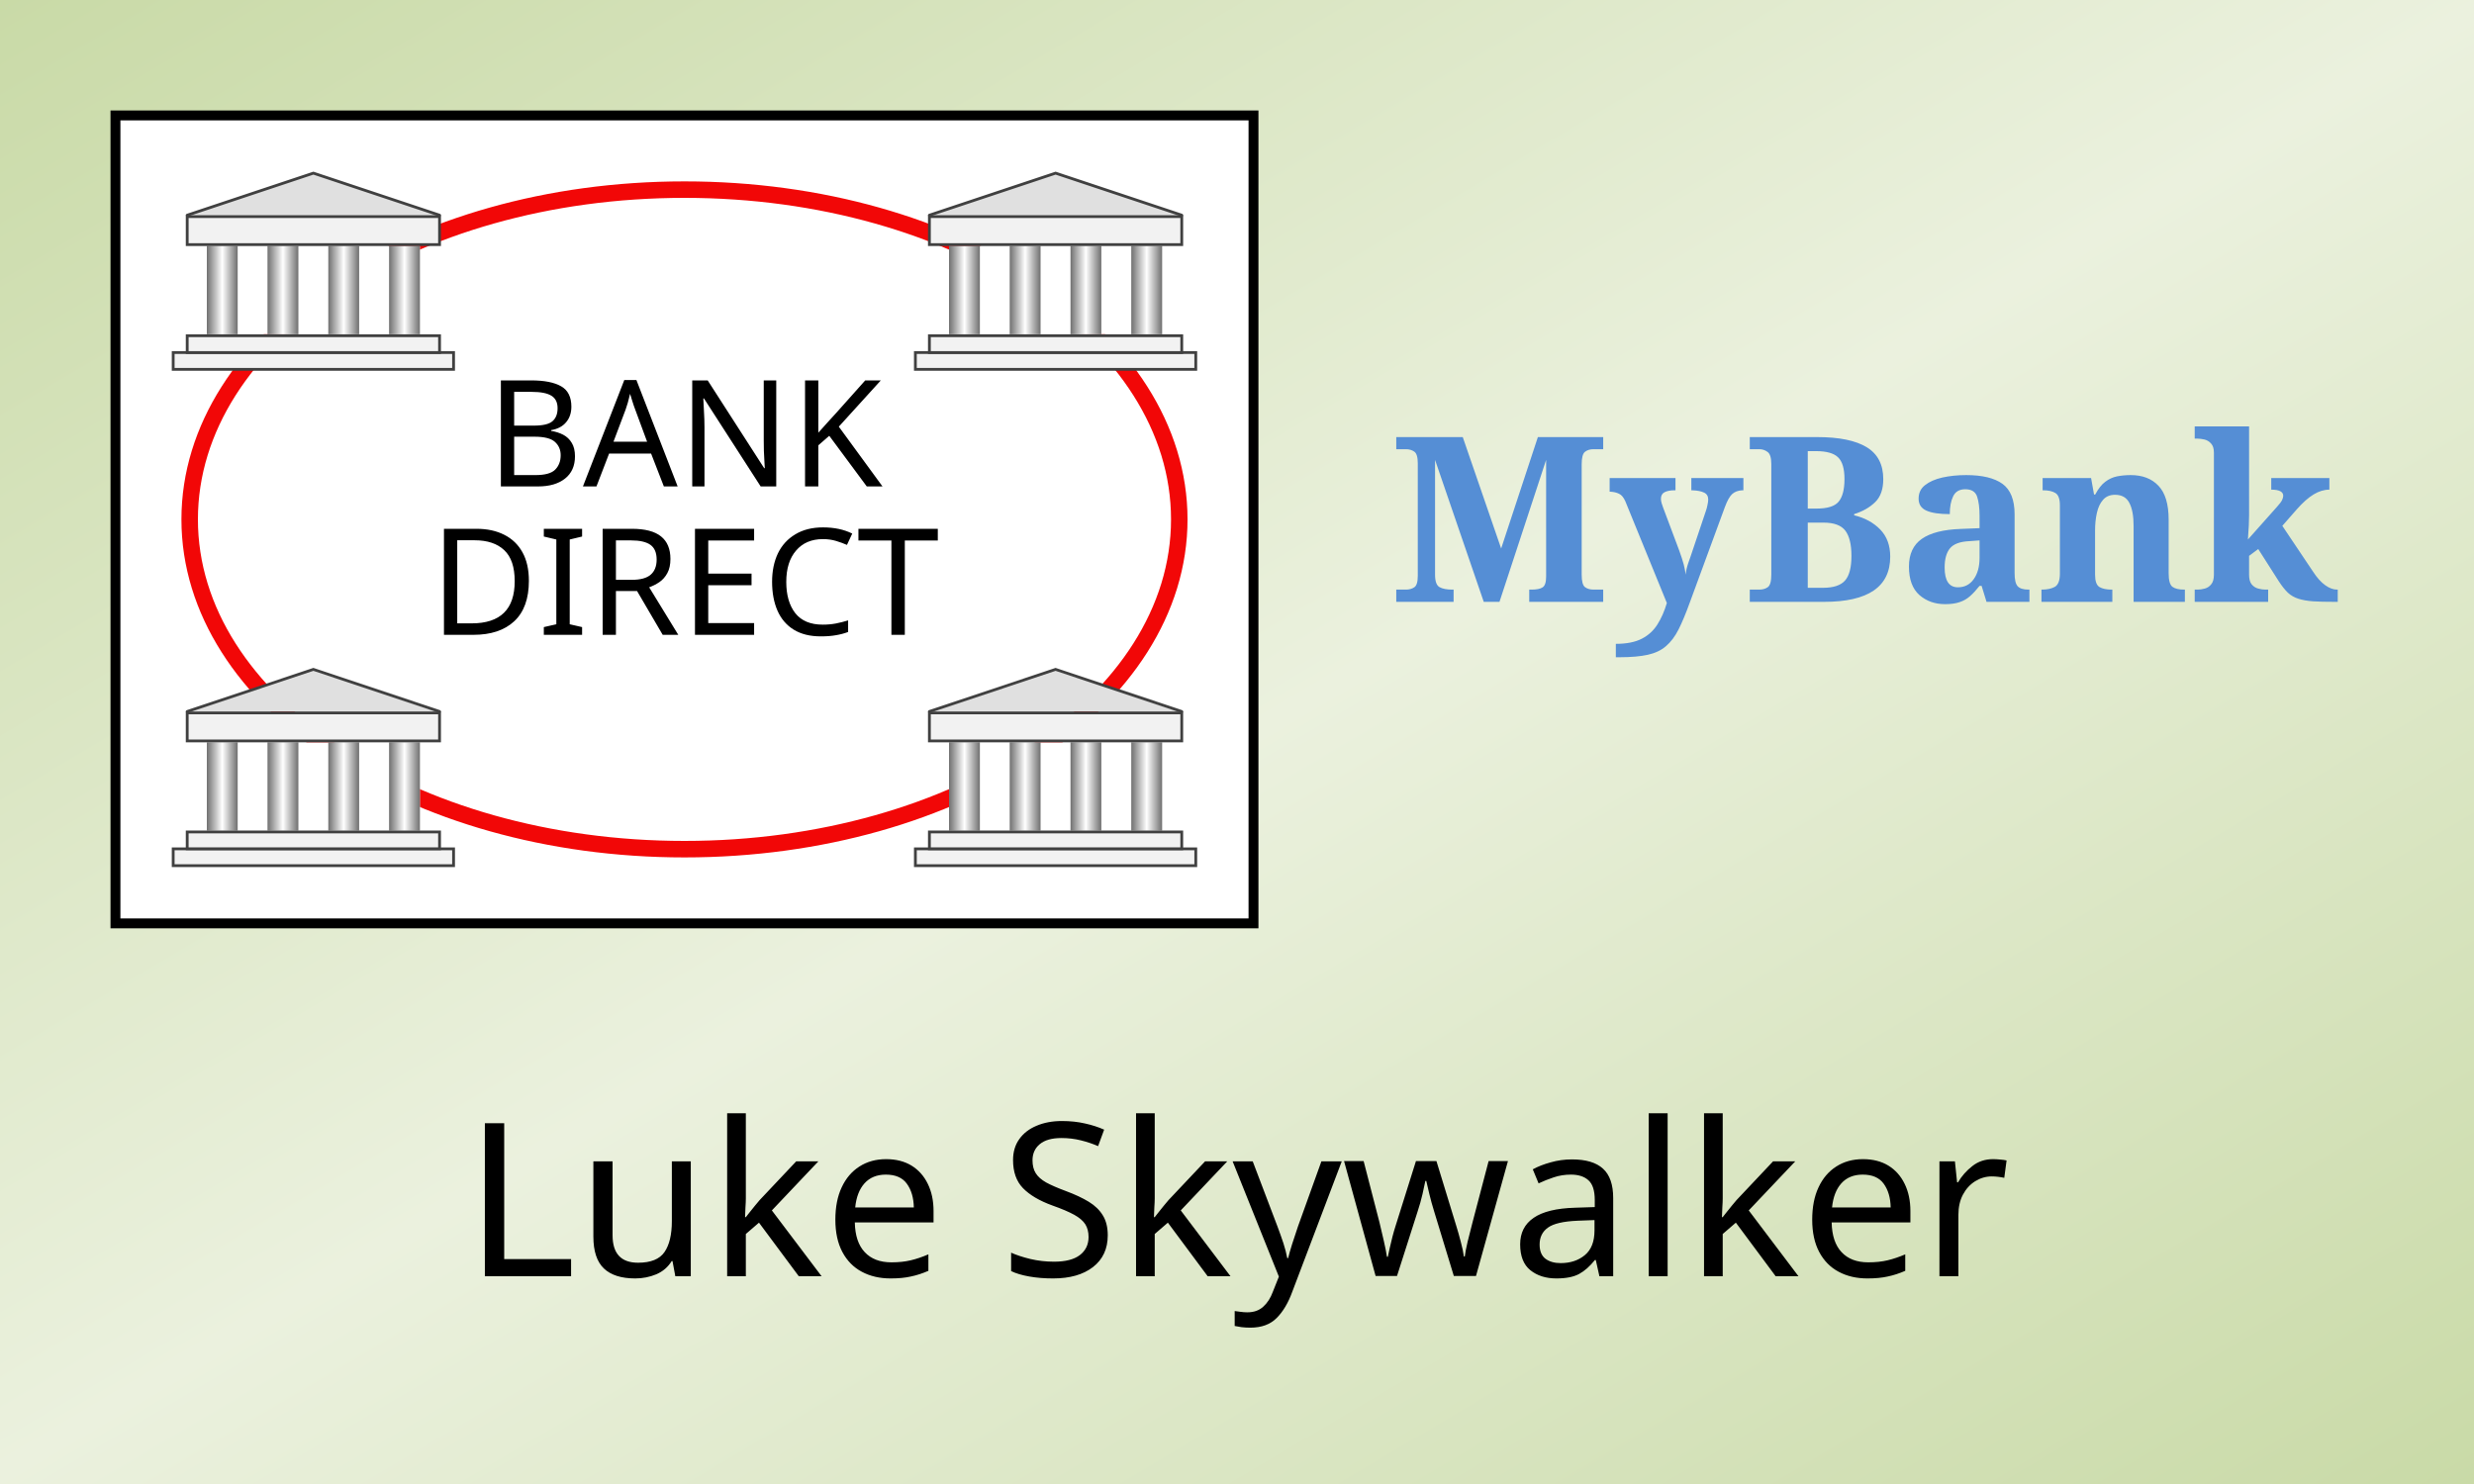
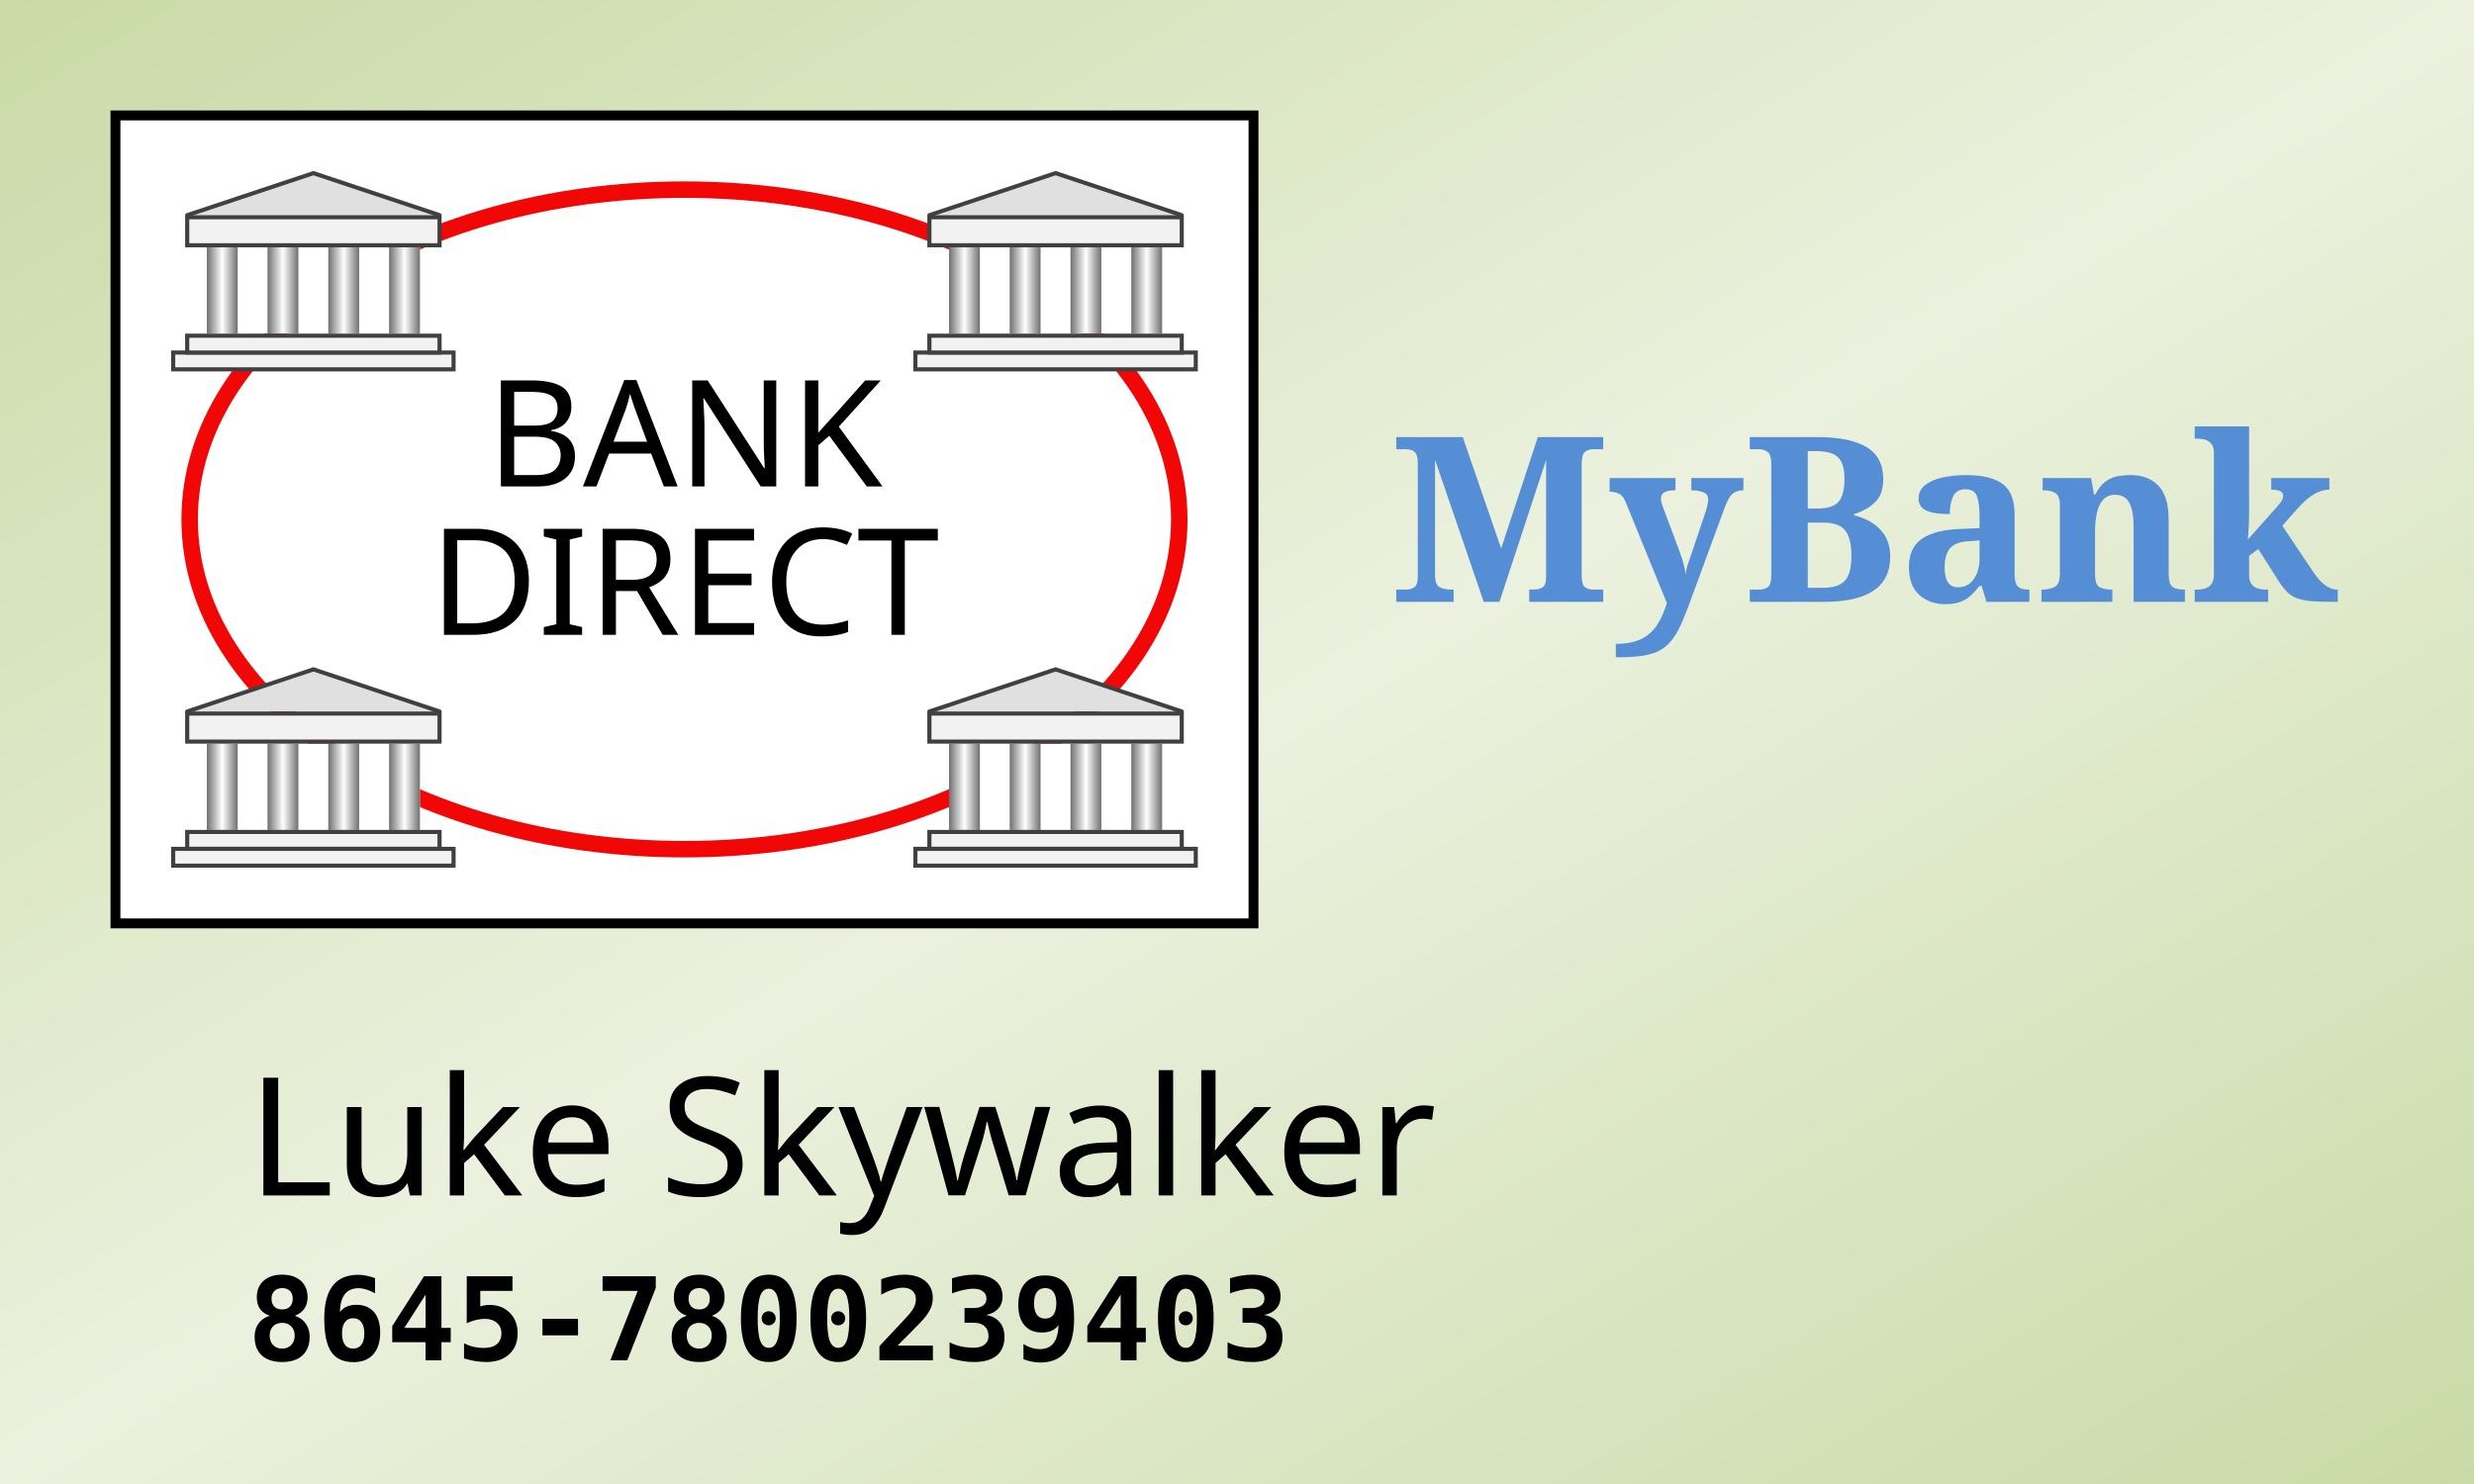
<svg xmlns="http://www.w3.org/2000/svg" width="300" height="180">
  <defs>
    <linearGradient y2="1" x2="1" y1="0" x1="0" id="bankdirectGradient">
      <stop offset="0" stop-color="#c9daa7" />
      <stop offset="0.5" stop-color="#ebf1de" />
      <stop offset="1" stop-color="#c9daa7" />
    </linearGradient>
    <linearGradient x2="1" x1="0" id="bankPillar">
      <stop stop-color="#707070" offset="0" />
      <stop stop-color="#ffffff" offset="0.5" />
      <stop stop-color="#707070" offset="1" />
    </linearGradient>
    <filter width="200%" height="200%" x="-50%" y="-50%" id="bankShaddow">
      <feGaussianBlur stdDeviation="0.68" />
    </filter>
  </defs>
  <rect x="0" y="0" width="300" height="180" fill="url(#bankdirectGradient)" />
-   <text x="150" y="154.8" font-family="Sans-serif" font-size="26" text-anchor="middle">Luke Skywalker</text>
+   <text x="30" y="145" font-family="Sans-serif" font-size="20">Luke Skywalker</text>
+   <text x="30" y="165" font-family="monospace" font-size="14" font-weight="bold">8645-7800239403</text>
  <text x="226" y="73" font-family="Serif" font-size="28" text-anchor="middle" fill="#558ed5" font-weight="bold">MyBank</text>
  <rect x="14" y="14" width="138" height="98" stroke="#000000" stroke-width="1.2" fill="#ffffff" />
  <ellipse cx="83" cy="63" rx="60" ry="40" stroke="#f20707" stroke-width="2" fill="none" />
  <text x="83" y="59" font-family="Sans-serif" font-size="18" text-anchor="middle">BANK</text>
  <text x="83" y="77" font-family="Sans-serif" font-size="18" text-anchor="middle">DIRECT</text>
-   <rect x="25.08" y="29.83" width="25.84" height="10.71" fill="#ffffff" />
-   <rect x="25.08" y="29.83" width="3.74" height="10.71" fill="url(#bankPillar)" />
-   <rect x="32.44" y="29.83" width="3.74" height="10.71" fill="url(#bankPillar)" />
-   <rect x="39.81" y="29.83" width="3.74" height="10.71" fill="url(#bankPillar)" />
-   <rect x="47.18" y="29.83" width="3.74" height="10.71" fill="url(#bankPillar)" />
-   <path stroke="#404040" stroke-width="0.34" fill="#e0e0e0" d="M 22.7,26.1 L 38,21 53.3,26.1" stroke-linecap="round" />
-   <rect x="22.7" y="26.27" width="30.6" height="3.4" stroke="#404040" stroke-width="0.34" fill="#f2f2f2" />
-   <rect x="21" y="42.76" width="34" height="2.04" stroke="#404040" stroke-width="0.34" fill="#f2f2f2" />
-   <rect x="22.7" y="40.72" width="30.6" height="2.04" stroke="#404040" stroke-width="0.34" fill="#f2f2f2" />
-   <rect x="25.08" y="90.04" width="25.84" height="10.71" fill="#ffffff" />
-   <rect x="25.08" y="90.04" width="3.74" height="10.71" fill="url(#bankPillar)" />
-   <rect x="32.44" y="90.04" width="3.74" height="10.71" fill="url(#bankPillar)" />
-   <rect x="39.81" y="90.04" width="3.74" height="10.71" fill="url(#bankPillar)" />
-   <rect x="47.18" y="90.04" width="3.74" height="10.71" fill="url(#bankPillar)" />
-   <path stroke="#404040" stroke-width="0.34" fill="#e0e0e0" d="M 22.7,86.3 L 38,81.19 53.3,86.3" stroke-linecap="round" />
-   <rect x="22.7" y="86.47" width="30.6" height="3.4" stroke="#404040" stroke-width="0.34" fill="#f2f2f2" />
-   <rect x="21" y="102.96" width="34" height="2.04" stroke="#404040" stroke-width="0.34" fill="#f2f2f2" />
-   <rect x="22.7" y="100.91" width="30.6" height="2.04" stroke="#404040" stroke-width="0.34" fill="#f2f2f2" />
-   <rect x="115.08" y="29.83" width="25.84" height="10.71" fill="#ffffff" />
-   <rect x="115.08" y="29.83" width="3.74" height="10.71" fill="url(#bankPillar)" />
-   <rect x="122.44" y="29.83" width="3.74" height="10.71" fill="url(#bankPillar)" />
-   <rect x="129.81" y="29.83" width="3.74" height="10.71" fill="url(#bankPillar)" />
-   <rect x="137.18" y="29.83" width="3.74" height="10.71" fill="url(#bankPillar)" />
-   <path stroke="#404040" stroke-width="0.34" fill="#e0e0e0" d="M 112.7,26.1 L 128,21 143.3,26.1" stroke-linecap="round" />
-   <rect x="112.7" y="26.27" width="30.6" height="3.4" stroke="#404040" stroke-width="0.34" fill="#f2f2f2" />
-   <rect x="111" y="42.76" width="34" height="2.04" stroke="#404040" stroke-width="0.34" fill="#f2f2f2" />
-   <rect x="112.7" y="40.72" width="30.6" height="2.04" stroke="#404040" stroke-width="0.34" fill="#f2f2f2" />
-   <rect x="115.08" y="90.04" width="25.84" height="10.71" fill="#ffffff" />
-   <rect x="115.08" y="90.04" width="3.74" height="10.71" fill="url(#bankPillar)" />
-   <rect x="122.44" y="90.04" width="3.74" height="10.71" fill="url(#bankPillar)" />
-   <rect x="129.81" y="90.04" width="3.74" height="10.71" fill="url(#bankPillar)" />
-   <rect x="137.18" y="90.04" width="3.74" height="10.71" fill="url(#bankPillar)" />
-   <path stroke="#404040" stroke-width="0.34" fill="#e0e0e0" d="M 112.7,86.3 L 128,81.19 143.3,86.3" stroke-linecap="round" />
-   <rect x="112.7" y="86.47" width="30.6" height="3.4" stroke="#404040" stroke-width="0.34" fill="#f2f2f2" />
-   <rect x="111" y="102.96" width="34" height="2.04" stroke="#404040" stroke-width="0.34" fill="#f2f2f2" />
-   <rect x="112.7" y="100.91" width="30.6" height="2.04" stroke="#404040" stroke-width="0.34" fill="#f2f2f2" />
+   <rect x="25.08" y="30" width="25.84" height="10.47" fill="#ffffff" />
+   <rect x="25.08" y="30" width="3.74" height="10.47" fill="url(#bankPillar)" />
+   <rect x="32.44" y="30" width="3.74" height="10.47" fill="url(#bankPillar)" />
+   <rect x="39.81" y="30" width="3.74" height="10.47" fill="url(#bankPillar)" />
+   <rect x="47.18" y="30" width="3.74" height="10.47" fill="url(#bankPillar)" />
+   <path stroke="#404040" stroke-width="0.5" fill="#e0e0e0" d="M 22.7,26.1 L 38,21 53.3,26.1" stroke-linecap="round" />
+   <rect x="22.7" y="26.35" width="30.6" height="3.4" stroke="#404040" stroke-width="0.5" fill="#f2f2f2" />
+   <rect x="21" y="42.76" width="34" height="2.04" stroke="#404040" stroke-width="0.5" fill="#f2f2f2" />
+   <rect x="22.7" y="40.72" width="30.6" height="2.04" stroke="#404040" stroke-width="0.5" fill="#f2f2f2" />
+   <rect x="25.08" y="90.2" width="25.84" height="10.47" fill="#ffffff" />
+   <rect x="25.08" y="90.2" width="3.74" height="10.47" fill="url(#bankPillar)" />
+   <rect x="32.44" y="90.2" width="3.74" height="10.47" fill="url(#bankPillar)" />
+   <rect x="39.81" y="90.2" width="3.74" height="10.47" fill="url(#bankPillar)" />
+   <rect x="47.18" y="90.2" width="3.74" height="10.47" fill="url(#bankPillar)" />
+   <path stroke="#404040" stroke-width="0.5" fill="#e0e0e0" d="M 22.7,86.3 L 38,81.19 53.3,86.3" stroke-linecap="round" />
+   <rect x="22.7" y="86.55" width="30.6" height="3.4" stroke="#404040" stroke-width="0.5" fill="#f2f2f2" />
+   <rect x="21" y="102.96" width="34" height="2.04" stroke="#404040" stroke-width="0.5" fill="#f2f2f2" />
+   <rect x="22.7" y="100.91" width="30.6" height="2.04" stroke="#404040" stroke-width="0.5" fill="#f2f2f2" />
+   <rect x="115.08" y="30" width="25.84" height="10.47" fill="#ffffff" />
+   <rect x="115.08" y="30" width="3.74" height="10.47" fill="url(#bankPillar)" />
+   <rect x="122.44" y="30" width="3.74" height="10.47" fill="url(#bankPillar)" />
+   <rect x="129.81" y="30" width="3.74" height="10.47" fill="url(#bankPillar)" />
+   <rect x="137.18" y="30" width="3.74" height="10.47" fill="url(#bankPillar)" />
+   <path stroke="#404040" stroke-width="0.5" fill="#e0e0e0" d="M 112.7,26.1 L 128,21 143.3,26.1" stroke-linecap="round" />
+   <rect x="112.7" y="26.35" width="30.6" height="3.4" stroke="#404040" stroke-width="0.5" fill="#f2f2f2" />
+   <rect x="111" y="42.76" width="34" height="2.04" stroke="#404040" stroke-width="0.5" fill="#f2f2f2" />
+   <rect x="112.7" y="40.72" width="30.6" height="2.04" stroke="#404040" stroke-width="0.5" fill="#f2f2f2" />
+   <rect x="115.08" y="90.2" width="25.84" height="10.47" fill="#ffffff" />
+   <rect x="115.08" y="90.2" width="3.74" height="10.47" fill="url(#bankPillar)" />
+   <rect x="122.44" y="90.2" width="3.74" height="10.47" fill="url(#bankPillar)" />
+   <rect x="129.81" y="90.2" width="3.74" height="10.47" fill="url(#bankPillar)" />
+   <rect x="137.18" y="90.2" width="3.74" height="10.47" fill="url(#bankPillar)" />
+   <path stroke="#404040" stroke-width="0.5" fill="#e0e0e0" d="M 112.7,86.3 L 128,81.19 143.3,86.3" stroke-linecap="round" />
+   <rect x="112.7" y="86.55" width="30.6" height="3.4" stroke="#404040" stroke-width="0.5" fill="#f2f2f2" />
+   <rect x="111" y="102.96" width="34" height="2.04" stroke="#404040" stroke-width="0.5" fill="#f2f2f2" />
+   <rect x="112.7" y="100.91" width="30.6" height="2.04" stroke="#404040" stroke-width="0.5" fill="#f2f2f2" />
</svg>
